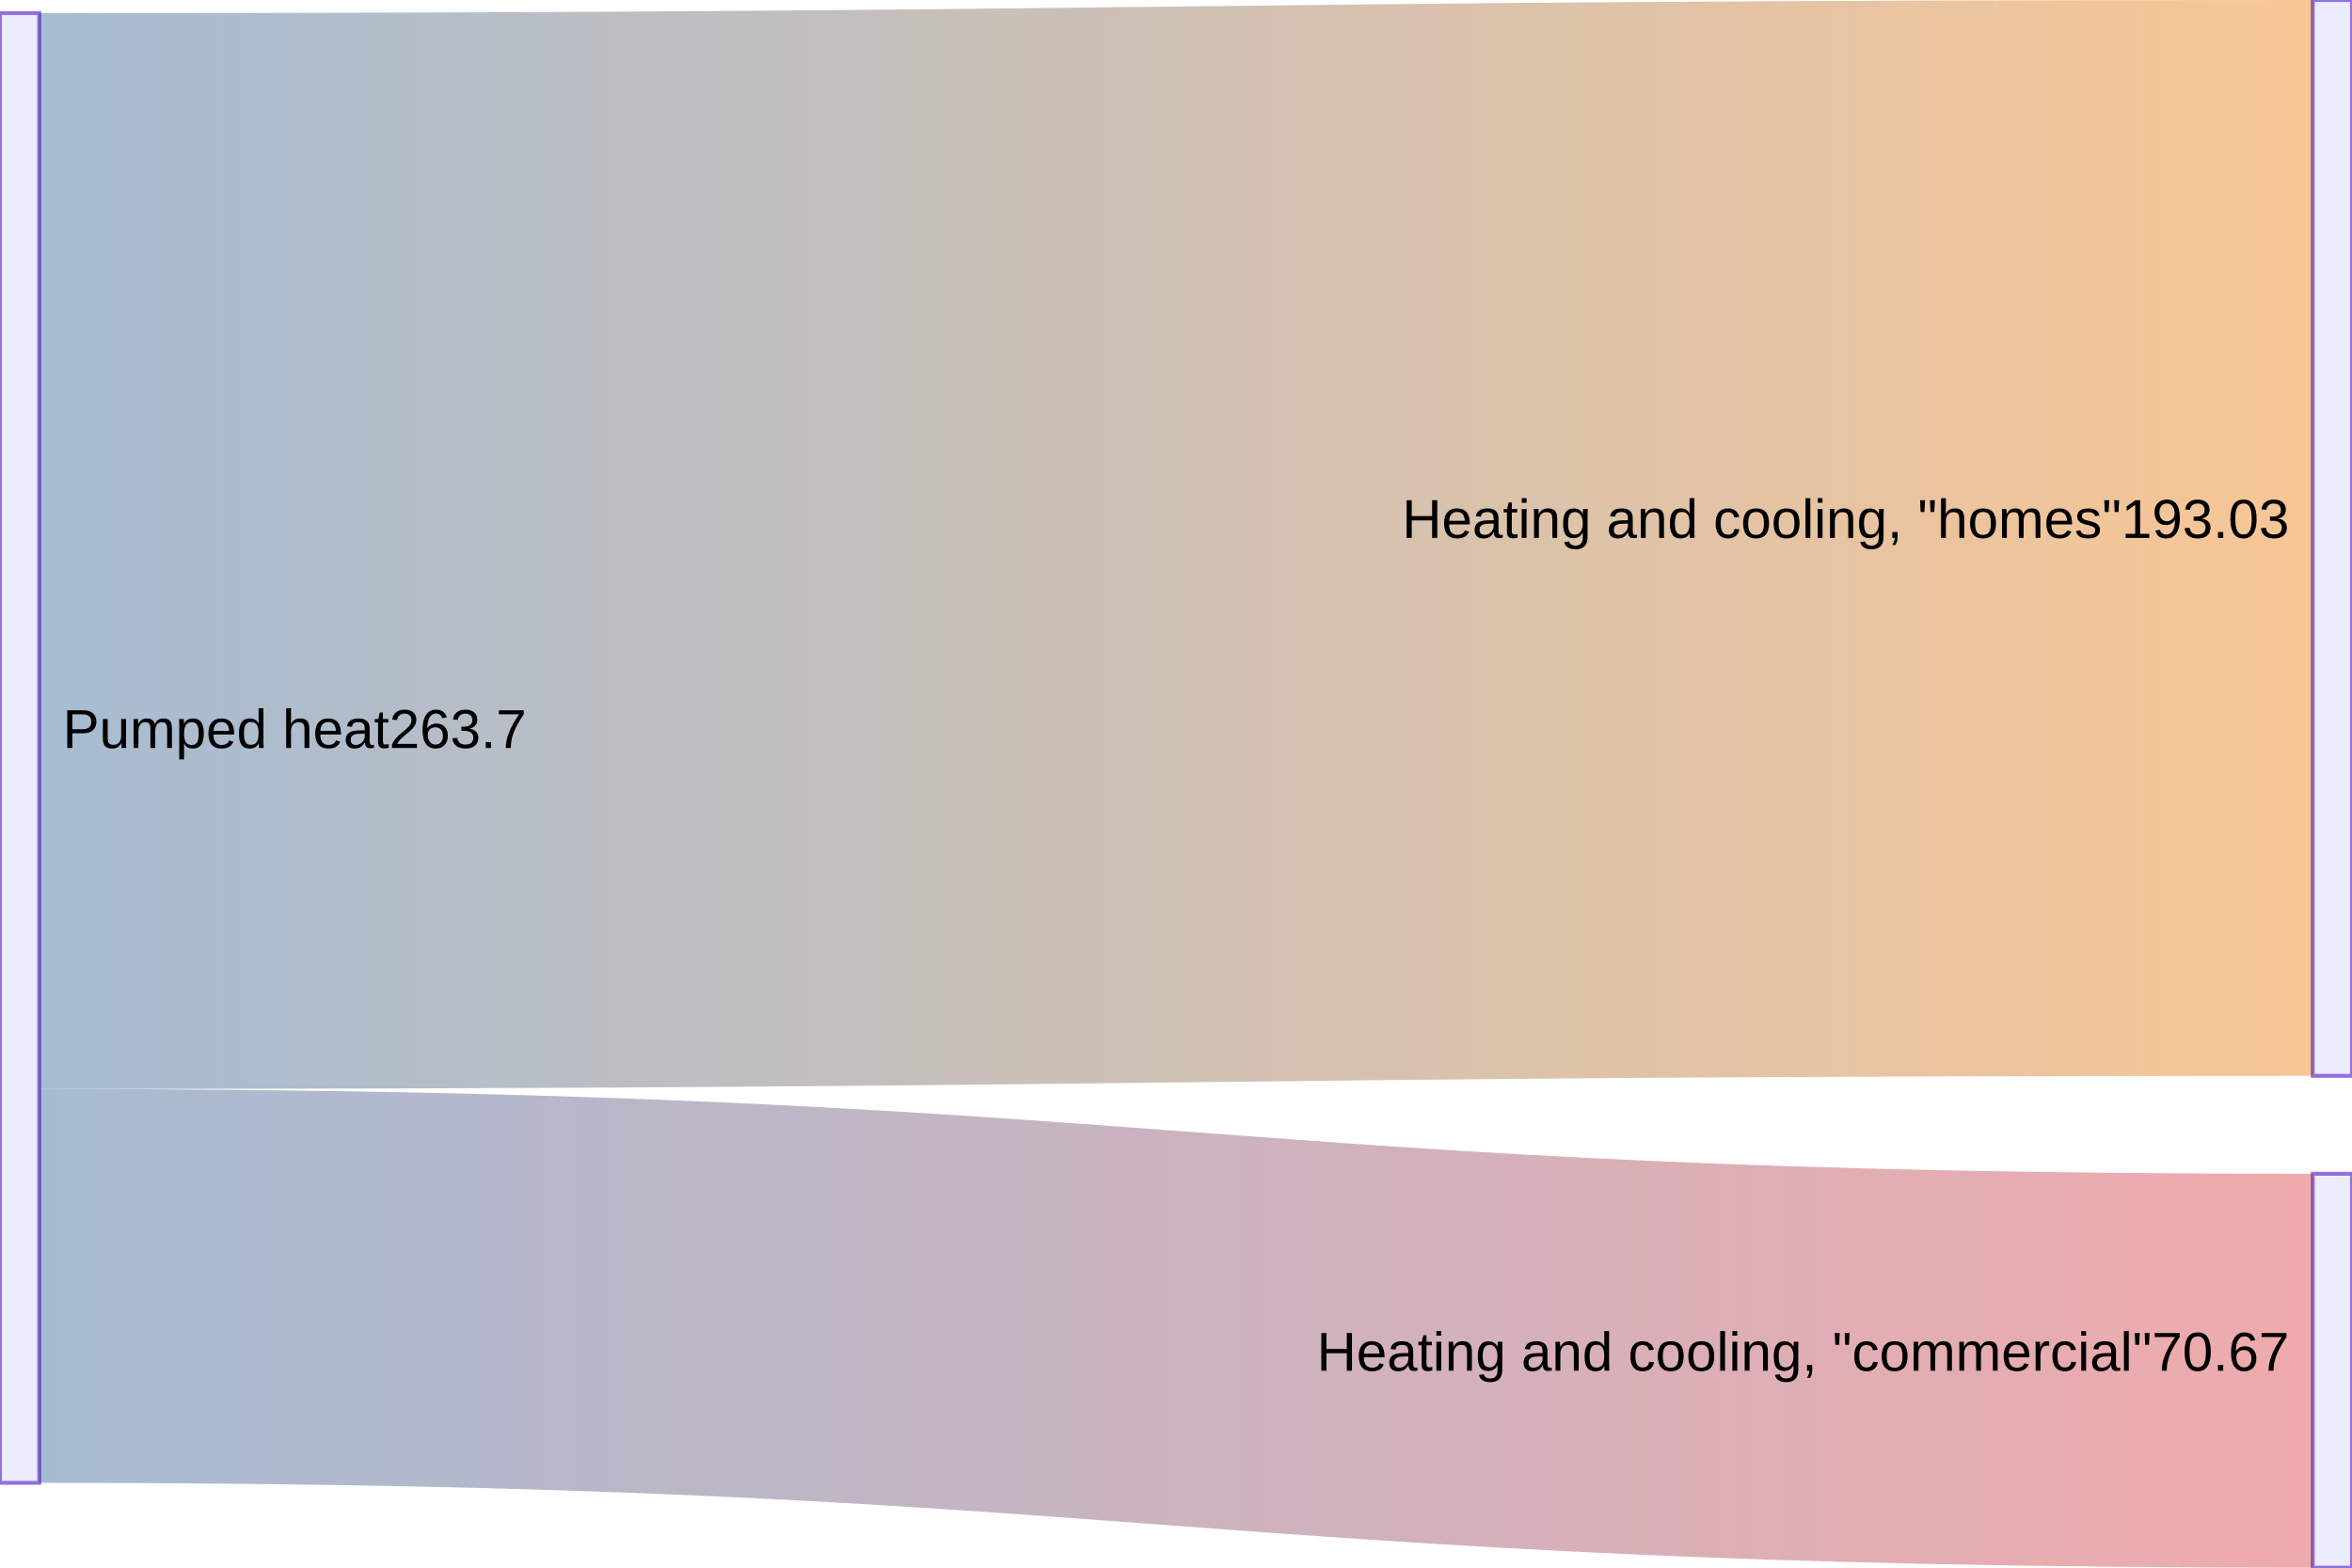
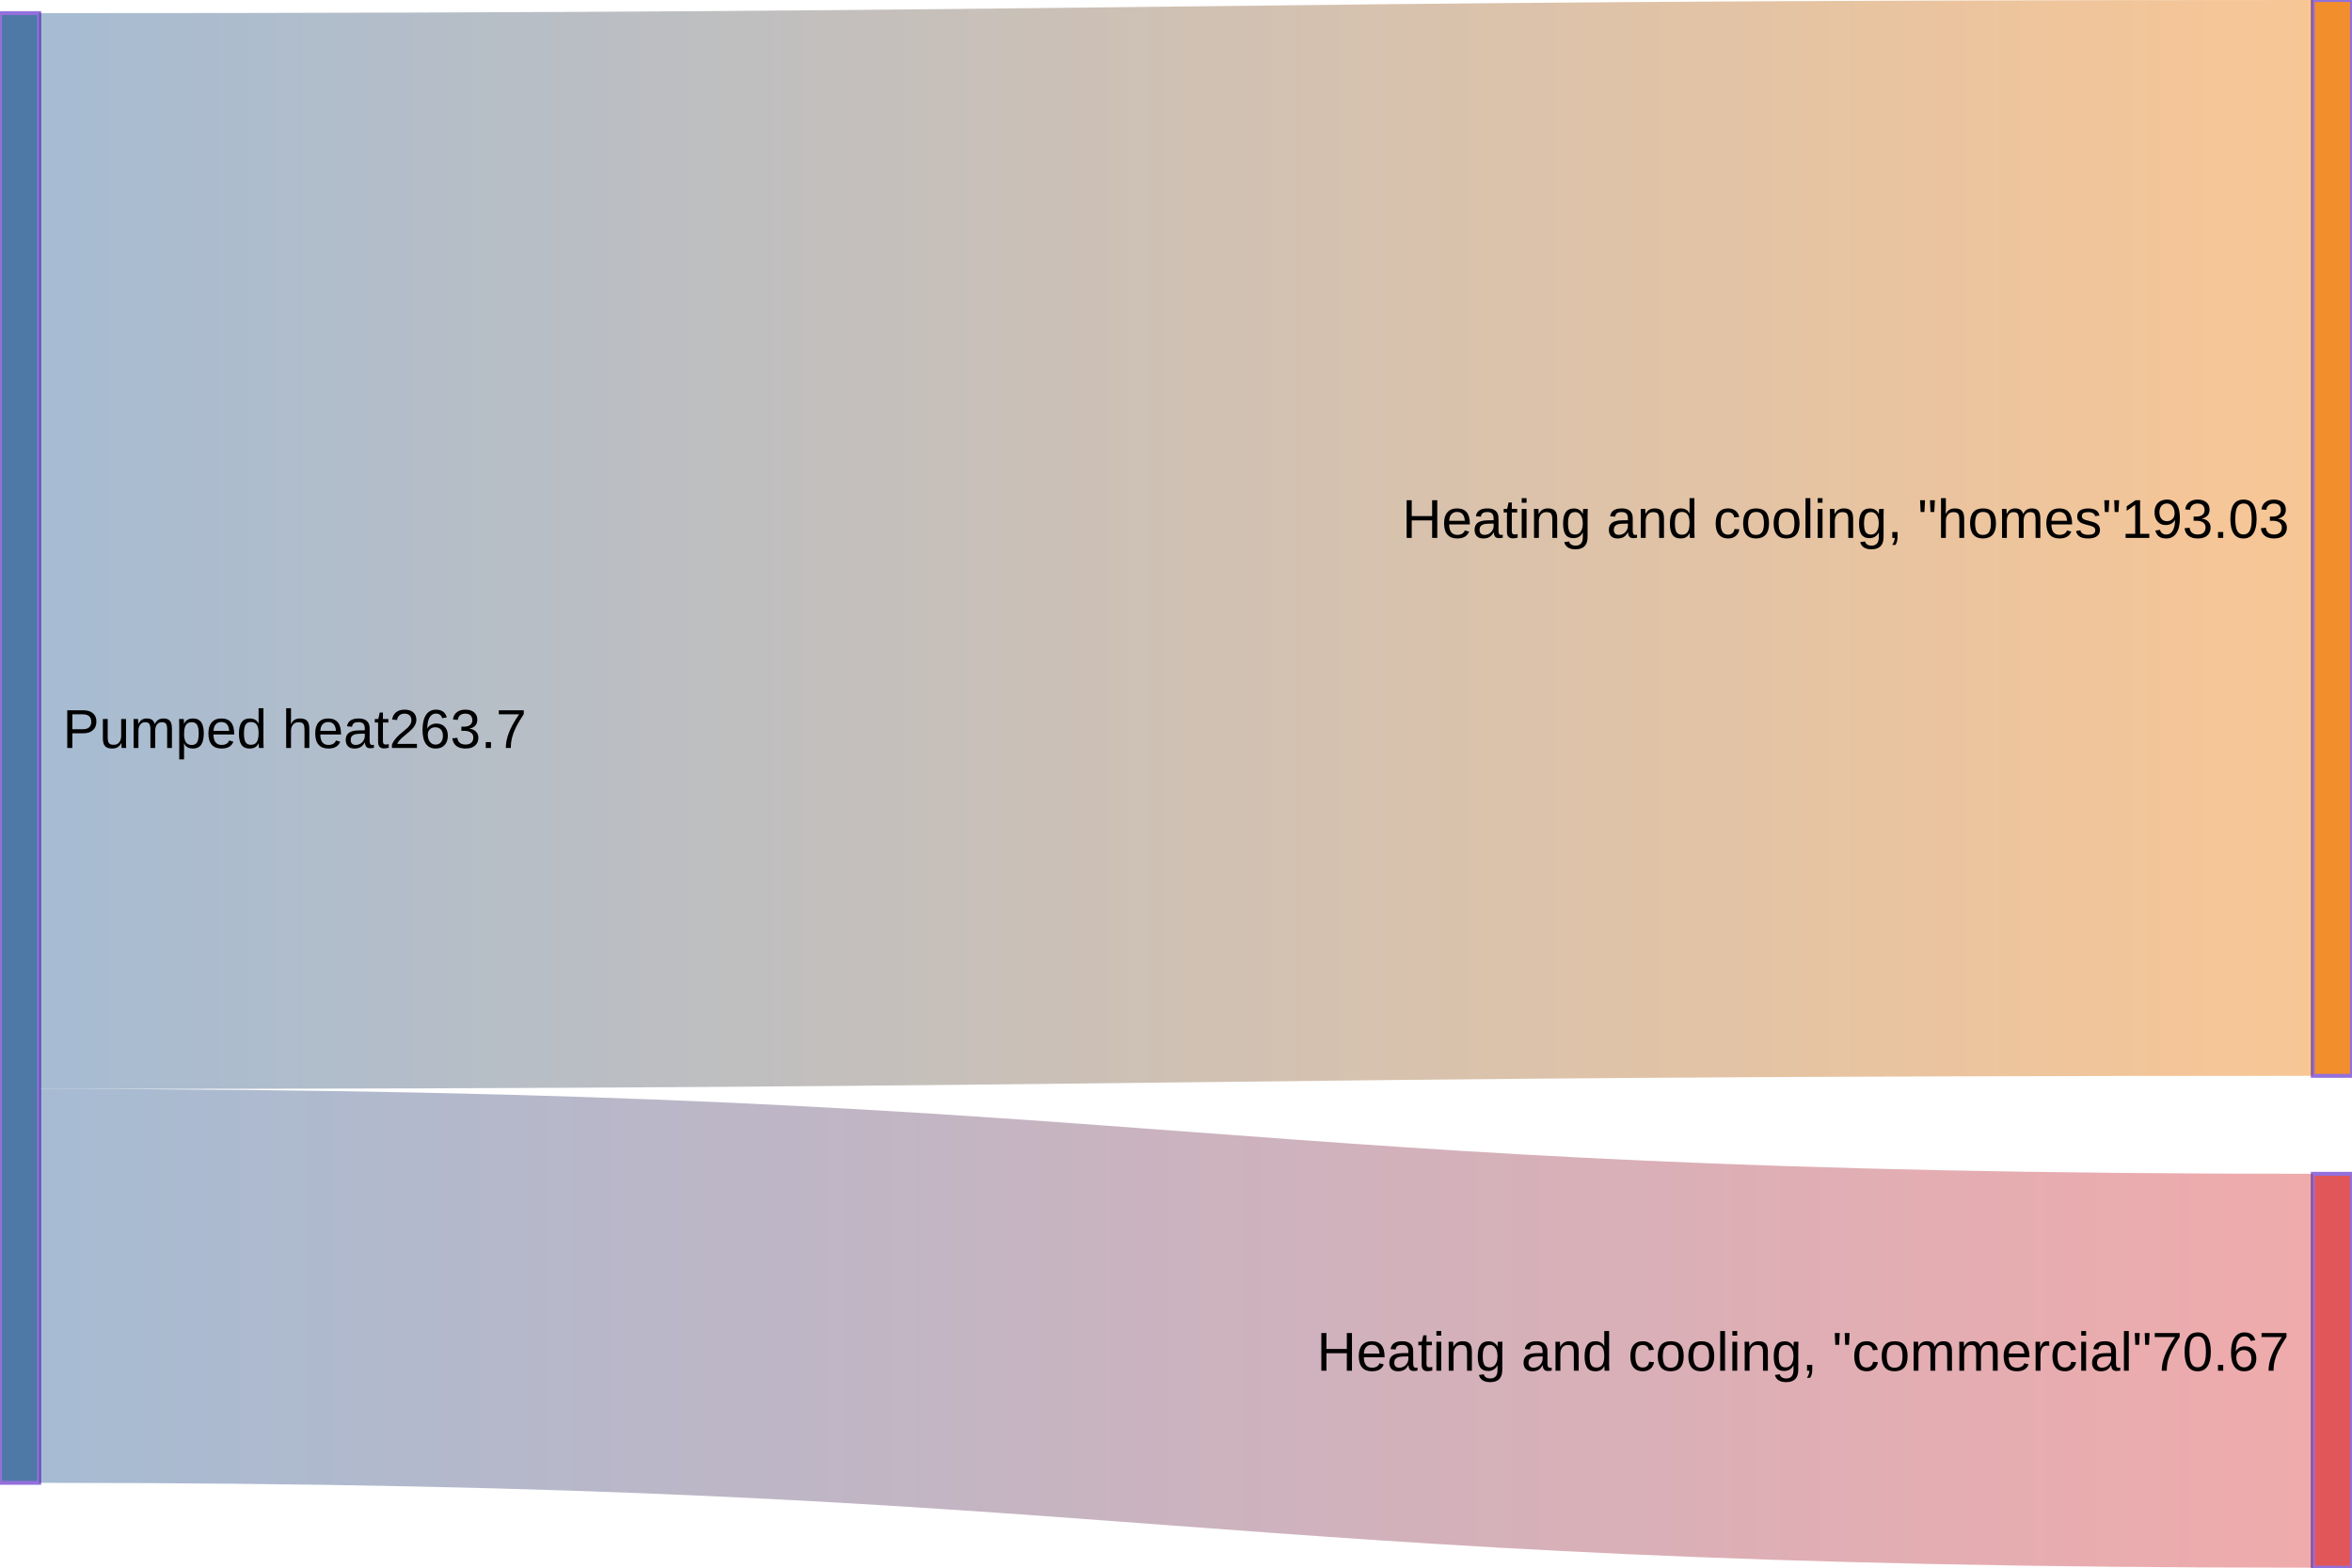
<svg xmlns="http://www.w3.org/2000/svg" width="600" height="400" viewBox="0 0 600 400" class="mermaid">
  <style>

.mermaid {
  font-family: trebuchet ms, verdana, arial, sans-serif;
  font-size: 16px;
}

.node rect,
.node polygon,
.node circle,
.node ellipse,
.node path {
  fill: #ECECFF;
  stroke: #9370DB;
  stroke-width: 1px;
}

.node line {
  stroke: #9370DB;
  stroke-width: 1px;
}

.node .label {
  fill: #333333;
}

.node text {
  fill: #333333;
  font-family: trebuchet ms, verdana, arial, sans-serif;
  font-size: 16px;
}

.edge-path {
  fill: none;
  stroke: #333333;
  stroke-width: 1px;
}

.edge-label {
  fill: #333333;
  font-family: trebuchet ms, verdana, arial, sans-serif;
}

.edge-label-bg {
  fill: rgba(232, 232, 232, 0.8);
}

.subgraph {
  fill: #ffffde;
  stroke: #aaaa33;
  stroke-width: 1px;
}

.subgraph-title {
  fill: #333333;
  font-weight: bold;
}

.cluster rect {
  fill: #ffffde;
  stroke: #aaaa33;
  stroke-width: 1px;
  rx: 5px;
  ry: 5px;
}

.cluster-label {
  fill: #333333;
  font-family: trebuchet ms, verdana, arial, sans-serif;
  font-size: 16px;
  font-weight: bold;
}

marker path {
  fill: #333333;
  stroke: #333333;
}


.sankey-node {
  stroke: none;
}

.sankey-link {
  stroke-opacity: 0.5;
}

.sankey-label {
  fill: #333333;
  font-family: trebuchet ms, verdana, arial, sans-serif;
}

.link {
  mix-blend-mode: multiply;
}

  </style>
  <defs>
    <linearGradient id="linearGradient-1" gradientUnits="userSpaceOnUse" x1="10" x2="590">
      <stop offset="0%" stop-color="#4e79a7" />
      <stop offset="100%" stop-color="#f28e2c" />
    </linearGradient>
    <linearGradient id="linearGradient-2" gradientUnits="userSpaceOnUse" x1="10" x2="590">
      <stop offset="0%" stop-color="#4e79a7" />
      <stop offset="100%" stop-color="#e15759" />
    </linearGradient>
  </defs>
  <g class="root">
    <g class="clusters">

    </g>
    <g class="edgePaths">

    </g>
    <g class="edgeLabels">

    </g>
    <g class="nodes">

    </g>
    <g class="nodes">
-       <g class="node" x="0" y="3.35" id="node-1" transform="translate(0,3.350044)">
-         <rect x="0" y="0" width="10" height="375" class="sankey-node" fill="#4e79a7" />
+       <g class="node" y="3.35" x="0" transform="translate(0,3.350044)" id="node-1">
+         <rect x="0" y="0" width="10" height="375" class="sankey-node" style="fill: #4e79a7" />
      </g>
-       <g class="node" transform="translate(590,0)" x="590" y="0" id="node-2">
-         <rect x="0" y="0" width="10" height="274.499" class="sankey-node" fill="#f28e2c" />
+       <g class="node" x="590" id="node-2" y="0" transform="translate(590,0)">
+         <rect x="0" y="0" width="10" height="274.499" class="sankey-node" style="fill: #f28e2c" />
      </g>
-       <g class="node" id="node-3" y="299.499" transform="translate(590,299.4987)" x="590">
-         <rect x="0" y="0" width="10" height="100.501" class="sankey-node" fill="#e15759" />
+       <g class="node" y="299.499" transform="translate(590,299.4987)" id="node-3" x="590">
+         <rect x="0" y="0" width="10" height="100.501" class="sankey-node" style="fill: #e15759" />
      </g>
    </g>
    <g class="node-labels" font-size="14">
      <text x="16" y="190.85" dy="0em" text-anchor="start">Pumped heat
263.7</text>
      <text x="584" y="137.249" dy="0em" text-anchor="end">Heating and cooling, "homes"
193.03</text>
      <text x="584" y="349.749" dy="0em" text-anchor="end">Heating and cooling, "commercial"
70.67</text>
    </g>
    <g class="links" stroke-opacity="0.5" fill="none">
      <g class="link" style="mix-blend-mode: multiply">
-         <path d="M10,140.599 C300,140.599 300,137.249 590,137.249" stroke="url(#linearGradient-1)" stroke-width="274.499" />
+         <path d="M10,140.599 C300,140.599 300,137.249 590,137.249" stroke-width="274.499" stroke="url(#linearGradient-1)" />
      </g>
      <g class="link" style="mix-blend-mode: multiply">
-         <path d="M10,328.099 C300,328.099 300,349.749 590,349.749" stroke-width="100.501" stroke="url(#linearGradient-2)" />
+         <path d="M10,328.099 C300,328.099 300,349.749 590,349.749" stroke="url(#linearGradient-2)" stroke-width="100.501" />
      </g>
    </g>
  </g>
</svg>
